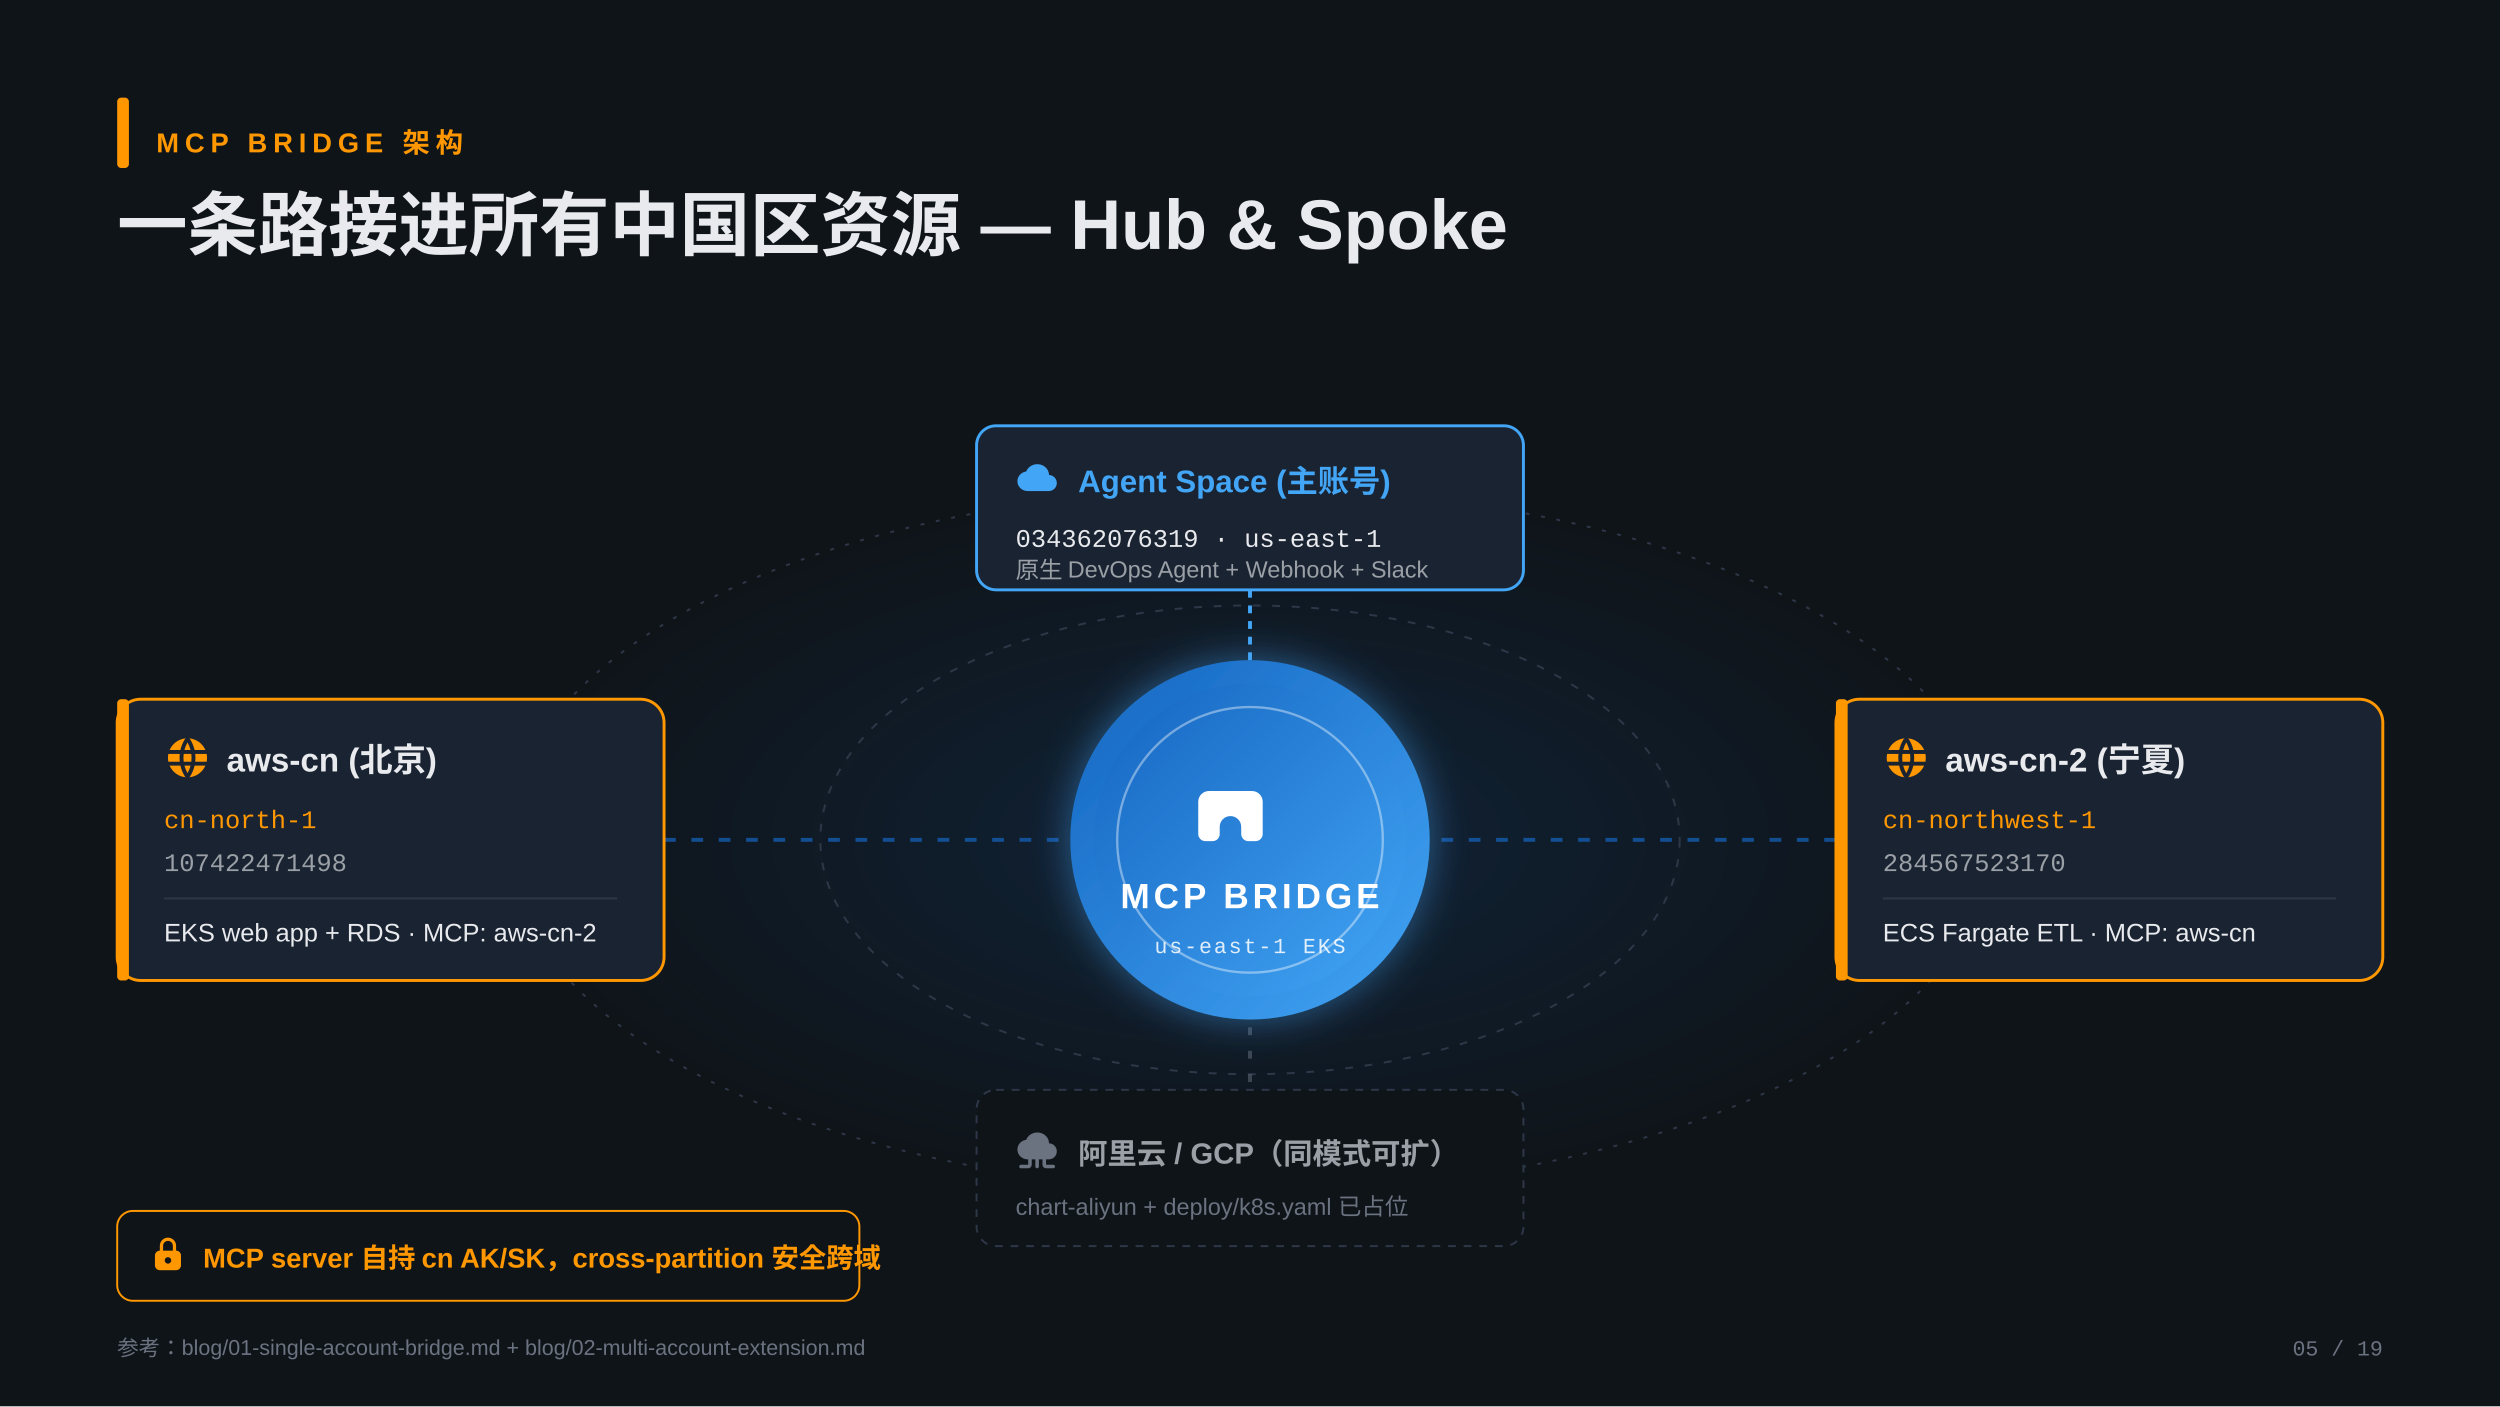
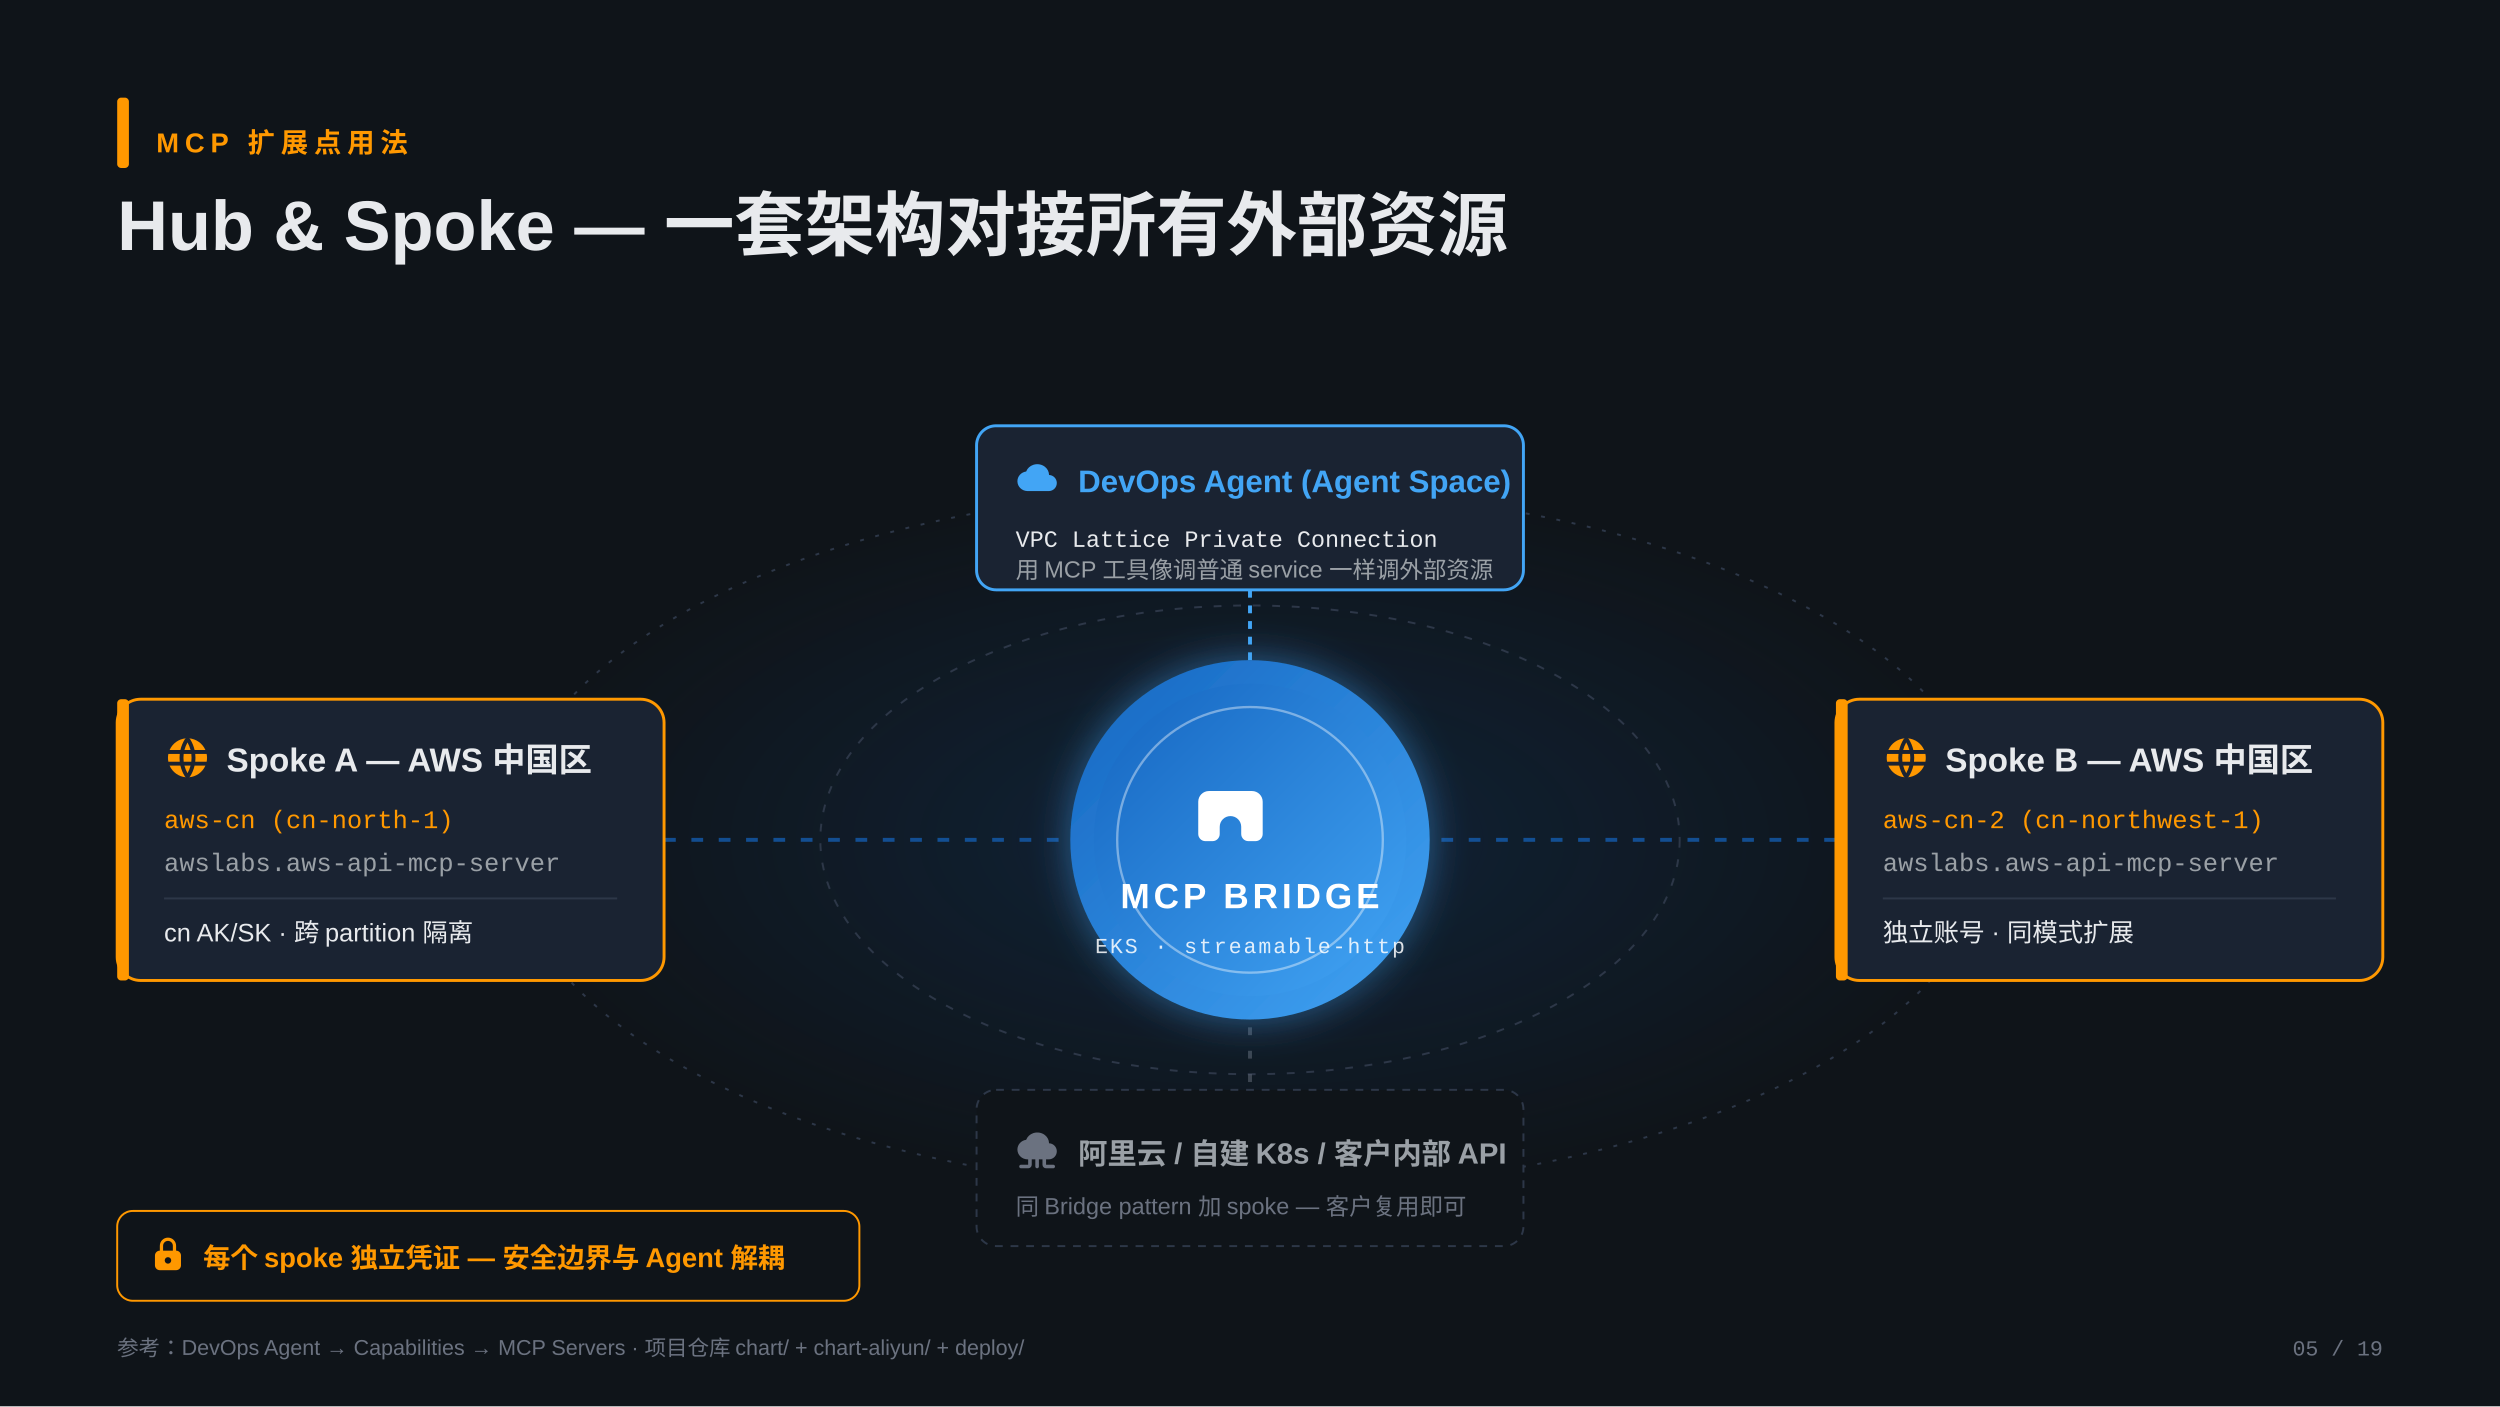
<svg xmlns="http://www.w3.org/2000/svg" viewBox="0 0 1280 720" width="1280" height="720">
  <defs>
    <linearGradient id="hubGrad" x1="0%" y1="0%" x2="100%" y2="100%">
      <stop offset="0%" stop-color="#1565C0" />
      <stop offset="100%" stop-color="#42A5F5" />
    </linearGradient>
    <radialGradient id="hubBgGlow" cx="50%" cy="50%" r="50%">
      <stop offset="0%" stop-color="#1565C0" stop-opacity="0.18" />
      <stop offset="100%" stop-color="#1565C0" stop-opacity="0" />
    </radialGradient>
    <filter id="hubGlowFilter" x="-30%" y="-30%" width="160%" height="160%">
      <feGaussianBlur in="SourceAlpha" stdDeviation="10" />
      <feOffset dx="0" dy="0" result="ob" />
      <feFlood flood-color="#42A5F5" flood-opacity="0.5" />
      <feComposite in2="ob" operator="in" />
      <feMerge>
        <feMergeNode />
        <feMergeNode in="SourceGraphic" />
      </feMerge>
    </filter>
  </defs>
  <g id="bg-base">
    <rect width="1280" height="720" fill="#0F1419" />
  </g>
  <g id="page-header">
    <path fill="#FF9800" d="M62,50 H64 A2,2 0 0 1 66,52 V84 A2,2 0 0 1 64,86 H62 A2,2 0 0 1 60,84 V52 A2,2 0 0 1 62,50 Z" />
-     <text x="80" y="78" font-family="&quot;Microsoft YaHei&quot;, &quot;PingFang SC&quot;, Arial, sans-serif" font-size="14" font-weight="600" fill="#FF9800" letter-spacing="3">MCP BRIDGE 架构</text>
-     <text x="60" y="128" font-family="SimHei, &quot;Microsoft YaHei&quot;, Arial, sans-serif" font-size="36" font-weight="800" fill="#E8EAED">一条路接进所有中国区资源 — Hub &amp; Spoke</text>
+     <text x="80" y="78" font-family="&quot;Microsoft YaHei&quot;, &quot;PingFang SC&quot;, Arial, sans-serif" font-size="14" font-weight="600" fill="#FF9800" letter-spacing="3">MCP 扩展点用法</text>
+     <text x="60" y="128" font-family="SimHei, &quot;Microsoft YaHei&quot;, Arial, sans-serif" font-size="36" font-weight="800" fill="#E8EAED">Hub &amp; Spoke — 一套架构对接所有外部资源</text>
  </g>
  <g id="bg-orbits">
    <ellipse cx="640" cy="430" rx="380" ry="180" fill="url(#hubBgGlow)" />
    <ellipse cx="640" cy="430" rx="220" ry="120" fill="none" stroke="#2D3748" stroke-width="1" stroke-dasharray="4 6" />
    <ellipse cx="640" cy="430" rx="380" ry="180" fill="none" stroke="#2D3748" stroke-width="1" stroke-dasharray="2 6" />
  </g>
  <g id="connections">
    <line x1="640" y1="430" x2="200" y2="430" stroke="#1565C0" stroke-width="2" stroke-dasharray="6 8" stroke-opacity="0.7" />
    <line x1="640" y1="430" x2="1080" y2="430" stroke="#1565C0" stroke-width="2" stroke-dasharray="6 8" stroke-opacity="0.7" />
    <line x1="640" y1="430" x2="640" y2="600" stroke="#6B7280" stroke-width="2" stroke-dasharray="4 8" stroke-opacity="0.5" />
  </g>
  <g id="hub">
    <circle cx="640" cy="430" r="92" fill="url(#hubGrad)" filter="url(#hubGlowFilter)" />
    <circle cx="640" cy="430" r="80" fill="url(#hubGrad)" />
    <circle cx="640" cy="430" r="68" fill="none" stroke="#FFFFFF" stroke-width="1.2" stroke-opacity="0.4" />
    <g transform="translate(608.0, 394.0) scale(1.833333)" fill="#FFFFFF">
      <path d="M18 6a3 3 0 0 1 3 3v9a2 2 0 0 1 -2 2h-2a2 2 0 0 1 -2 -2v-2a3 3 0 0 0 -6 0v2a2 2 0 0 1 -2 2h-2a2 2 0 0 1 -2 -2v-9a3 3 0 0 1 3 -3z" />
    </g>
    <text x="640" y="465" text-anchor="middle" font-family="SimHei, &quot;Microsoft YaHei&quot;, Arial, sans-serif" font-size="18" font-weight="900" fill="#FFFFFF" letter-spacing="2">MCP BRIDGE</text>
-     <text x="640" y="488" text-anchor="middle" font-family="Consolas, &quot;Courier New&quot;, monospace" font-size="11" fill="#FFFFFF" fill-opacity="0.85" letter-spacing="1">us-east-1 EKS</text>
+     <text x="640" y="488" text-anchor="middle" font-family="Consolas, &quot;Courier New&quot;, monospace" font-size="11" fill="#FFFFFF" fill-opacity="0.85" letter-spacing="1">EKS · streamable-http</text>
  </g>
  <g id="hub-label-top">
    <path fill="#1A2332" stroke="#42A5F5" stroke-width="1.5" d="M510,218 H770 A10,10 0 0 1 780,228 V292 A10,10 0 0 1 770,302 H510 A10,10 0 0 1 500,292 V228 A10,10 0 0 1 510,218 Z" />
    <g transform="translate(520.0, 234.0) scale(0.9166667)" fill="#42A5F5">
      <path d="M10.04 4.305c2.195 -.667 4.615 -.224 6.36 1.176c1.386 1.108 2.188 2.686 2.252 4.34l.003 .212l.091 .003c2.3 .107 4.143 1.961 4.25 4.27l.004 .211c0 2.407 -1.885 4.372 -4.255 4.482l-.21 .005h-11.878l-.222 -.008c-2.94 -.11 -5.317 -2.399 -5.43 -5.263l-.005 -.216c0 -2.747 2.08 -5.01 4.784 -5.417l.114 -.016l.07 -.181c.663 -1.62 2.056 -2.906 3.829 -3.518l.244 -.08z" />
    </g>
-     <text x="552" y="252" font-family="SimHei, &quot;Microsoft YaHei&quot;, Arial, sans-serif" font-size="16" font-weight="700" fill="#42A5F5">Agent Space (主账号)</text>
-     <text x="520" y="280" font-family="Consolas, &quot;Courier New&quot;, monospace" font-size="13" fill="#E8EAED">034362076319 · us-east-1</text>
-     <text x="520" y="296" font-family="&quot;Microsoft YaHei&quot;, &quot;PingFang SC&quot;, Arial, sans-serif" font-size="12" fill="#9AA0A6">原生 DevOps Agent + Webhook + Slack</text>
+     <text x="552" y="252" font-family="SimHei, &quot;Microsoft YaHei&quot;, Arial, sans-serif" font-size="16" font-weight="700" fill="#42A5F5">DevOps Agent (Agent Space)</text>
+     <text x="520" y="280" font-family="Consolas, &quot;Courier New&quot;, monospace" font-size="12" fill="#E8EAED">VPC Lattice Private Connection</text>
+     <text x="520" y="296" font-family="&quot;Microsoft YaHei&quot;, &quot;PingFang SC&quot;, Arial, sans-serif" font-size="12" fill="#9AA0A6">用 MCP 工具像调普通 service 一样调外部资源</text>
  </g>
  <line x1="640" y1="302" x2="640" y2="338" stroke="#42A5F5" stroke-width="2" stroke-dasharray="4 4" />
  <g id="spoke-bjs1">
    <path fill="#1A2332" stroke="#FF9800" stroke-width="1.5" d="M72,358 H328 A12,12 0 0 1 340,370 V490 A12,12 0 0 1 328,502 H72 A12,12 0 0 1 60,490 V370 A12,12 0 0 1 72,358 Z" />
    <path fill="#FF9800" d="M62,358 H64 A2,2 0 0 1 66,360 V500 A2,2 0 0 1 64,502 H62 A2,2 0 0 1 60,500 V360 A2,2 0 0 1 62,358 Z" />
    <g transform="translate(84.0, 376.0)" fill="#FF9800">
      <path d="M21.165 16a10 10 0 0 1 -8.434 5.973a1 1 0 0 0 .617 -.444a18 18 0 0 0 2.28 -5.528z" />
      <path d="M8.372 16a18 18 0 0 0 2.28 5.53a1 1 0 0 0 .616 .443a10 10 0 0 1 -8.433 -5.973z" />
      <path d="M13.57 16a16 16 0 0 1 -1.57 3.884a16 16 0 0 1 -1.57 -3.884" />
      <path d="M8.034 10a18 18 0 0 0 0 4h-5.832a10 10 0 0 1 -.002 -4z" />
      <path d="M13.952 10a16 16 0 0 1 0 4h-3.904a16 16 0 0 1 0 -4z" />
      <path d="M21.8 10a10.05 10.05 0 0 1 -.002 4h-5.832c.149 -1.329 .149 -2.67 0 -4z" />
      <path d="M11.267 2.027a1 1 0 0 0 -.615 .444a18 18 0 0 0 -2.28 5.529h-5.54a10.01 10.01 0 0 1 8.334 -5.967z" />
      <path d="M12 4.116a16 16 0 0 1 1.57 3.885h-3.14c.34 -1.317 .85 -2.6 1.53 -3.817z" />
      <path d="M12.733 2.026a10.01 10.01 0 0 1 8.435 5.974h-5.54a18 18 0 0 0 -2.28 -5.53a1 1 0 0 0 -.517 -.414z" />
    </g>
-     <text x="116" y="395" font-family="SimHei, &quot;Microsoft YaHei&quot;, Arial, sans-serif" font-size="17" font-weight="700" fill="#E8EAED">aws-cn (北京)</text>
-     <text x="84" y="424" font-family="Consolas, &quot;Courier New&quot;, monospace" font-size="13" fill="#FF9800">cn-north-1</text>
-     <text x="84" y="446" font-family="Consolas, &quot;Courier New&quot;, monospace" font-size="13" fill="#9AA0A6">107422471498</text>
+     <text x="116" y="395" font-family="SimHei, &quot;Microsoft YaHei&quot;, Arial, sans-serif" font-size="17" font-weight="700" fill="#E8EAED">Spoke A — AWS 中国区</text>
+     <text x="84" y="424" font-family="Consolas, &quot;Courier New&quot;, monospace" font-size="13" fill="#FF9800">aws-cn (cn-north-1)</text>
+     <text x="84" y="446" font-family="Consolas, &quot;Courier New&quot;, monospace" font-size="13" fill="#9AA0A6">awslabs.aws-api-mcp-server</text>
    <line x1="84" y1="460" x2="316" y2="460" stroke="#2D3748" stroke-width="1" />
-     <text x="84" y="482" font-family="&quot;Microsoft YaHei&quot;, &quot;PingFang SC&quot;, Arial, sans-serif" font-size="13" fill="#E8EAED">EKS web app + RDS · MCP: aws-cn-2</text>
+     <text x="84" y="482" font-family="&quot;Microsoft YaHei&quot;, &quot;PingFang SC&quot;, Arial, sans-serif" font-size="13" fill="#E8EAED">cn AK/SK · 跨 partition 隔离</text>
  </g>
  <g id="spoke-china">
    <path fill="#1A2332" stroke="#FF9800" stroke-width="1.5" d="M952,358 H1208 A12,12 0 0 1 1220,370 V490 A12,12 0 0 1 1208,502 H952 A12,12 0 0 1 940,490 V370 A12,12 0 0 1 952,358 Z" />
    <path fill="#FF9800" d="M942,358 H944 A2,2 0 0 1 946,360 V500 A2,2 0 0 1 944,502 H942 A2,2 0 0 1 940,500 V360 A2,2 0 0 1 942,358 Z" />
    <g transform="translate(964.0, 376.0)" fill="#FF9800">
      <path d="M21.165 16a10 10 0 0 1 -8.434 5.973a1 1 0 0 0 .617 -.444a18 18 0 0 0 2.28 -5.528z" />
      <path d="M8.372 16a18 18 0 0 0 2.28 5.53a1 1 0 0 0 .616 .443a10 10 0 0 1 -8.433 -5.973z" />
      <path d="M13.57 16a16 16 0 0 1 -1.57 3.884a16 16 0 0 1 -1.57 -3.884" />
      <path d="M8.034 10a18 18 0 0 0 0 4h-5.832a10 10 0 0 1 -.002 -4z" />
      <path d="M13.952 10a16 16 0 0 1 0 4h-3.904a16 16 0 0 1 0 -4z" />
      <path d="M21.8 10a10.05 10.05 0 0 1 -.002 4h-5.832c.149 -1.329 .149 -2.67 0 -4z" />
      <path d="M11.267 2.027a1 1 0 0 0 -.615 .444a18 18 0 0 0 -2.28 5.529h-5.54a10.01 10.01 0 0 1 8.334 -5.967z" />
      <path d="M12 4.116a16 16 0 0 1 1.57 3.885h-3.14c.34 -1.317 .85 -2.6 1.53 -3.817z" />
      <path d="M12.733 2.026a10.01 10.01 0 0 1 8.435 5.974h-5.54a18 18 0 0 0 -2.28 -5.53a1 1 0 0 0 -.517 -.414z" />
    </g>
-     <text x="996" y="395" font-family="SimHei, &quot;Microsoft YaHei&quot;, Arial, sans-serif" font-size="17" font-weight="700" fill="#E8EAED">aws-cn-2 (宁夏)</text>
-     <text x="964" y="424" font-family="Consolas, &quot;Courier New&quot;, monospace" font-size="13" fill="#FF9800">cn-northwest-1</text>
-     <text x="964" y="446" font-family="Consolas, &quot;Courier New&quot;, monospace" font-size="13" fill="#9AA0A6">284567523170</text>
+     <text x="996" y="395" font-family="SimHei, &quot;Microsoft YaHei&quot;, Arial, sans-serif" font-size="17" font-weight="700" fill="#E8EAED">Spoke B — AWS 中国区</text>
+     <text x="964" y="424" font-family="Consolas, &quot;Courier New&quot;, monospace" font-size="13" fill="#FF9800">aws-cn-2 (cn-northwest-1)</text>
+     <text x="964" y="446" font-family="Consolas, &quot;Courier New&quot;, monospace" font-size="13" fill="#9AA0A6">awslabs.aws-api-mcp-server</text>
    <line x1="964" y1="460" x2="1196" y2="460" stroke="#2D3748" stroke-width="1" />
-     <text x="964" y="482" font-family="&quot;Microsoft YaHei&quot;, &quot;PingFang SC&quot;, Arial, sans-serif" font-size="13" fill="#E8EAED">ECS Fargate ETL · MCP: aws-cn</text>
+     <text x="964" y="482" font-family="&quot;Microsoft YaHei&quot;, &quot;PingFang SC&quot;, Arial, sans-serif" font-size="13" fill="#E8EAED">独立账号 · 同模式扩展</text>
  </g>
  <g id="spoke-other">
    <path fill="#0F1419" stroke="#2D3748" stroke-width="1" stroke-dasharray="4 4" d="M510,558 H770 A10,10 0 0 1 780,568 V628 A10,10 0 0 1 770,638 H510 A10,10 0 0 1 500,628 V568 A10,10 0 0 1 510,558 Z" />
    <g transform="translate(520.0, 578.0) scale(0.9166667)" fill="#6B7280">
      <path d="M9 20a2 2 0 0 1 -2 2h-4a1 1 0 0 1 0 -2h4v-2.997l-.343 .001a1 1 0 0 1 -.117 -.007l-.105 -.001c-2.94 -.11 -5.317 -2.399 -5.43 -5.263l-.005 -.216c0 -2.747 2.08 -5.01 4.784 -5.417l.114 -.016l.07 -.181c.663 -1.62 2.056 -2.906 3.829 -3.518l.244 -.08c2.194 -.667 4.614 -.224 6.36 1.176c1.385 1.108 2.187 2.686 2.25 4.34l.004 .212l.091 .003c2.3 .107 4.143 1.961 4.25 4.27l.004 .211c0 2.478 -1.997 4.487 -4.465 4.487h-1.535v2.996h4a1 1 0 0 1 0 2h-4a2 2 0 0 1 -2 -2v-2.997h-2v3.997a1 1 0 0 1 -2 0v-3.997h-2z" />
    </g>
-     <text x="552" y="596" font-family="SimHei, &quot;Microsoft YaHei&quot;, Arial, sans-serif" font-size="15" font-weight="700" fill="#9AA0A6">阿里云 / GCP（同模式可扩）</text>
-     <text x="520" y="622" font-family="&quot;Microsoft YaHei&quot;, &quot;PingFang SC&quot;, Arial, sans-serif" font-size="12" fill="#6B7280">chart-aliyun + deploy/k8s.yaml 已占位</text>
+     <text x="552" y="596" font-family="SimHei, &quot;Microsoft YaHei&quot;, Arial, sans-serif" font-size="15" font-weight="700" fill="#9AA0A6">阿里云 / 自建 K8s / 客户内部 API</text>
+     <text x="520" y="622" font-family="&quot;Microsoft YaHei&quot;, &quot;PingFang SC&quot;, Arial, sans-serif" font-size="12" fill="#6B7280">同 Bridge pattern 加 spoke — 客户复用即可</text>
  </g>
  <g id="key-fact">
    <path fill="#0F1419" stroke="#FF9800" stroke-width="1" d="M68,620 H432 A8,8 0 0 1 440,628 V658 A8,8 0 0 1 432,666 H68 A8,8 0 0 1 60,658 V628 A8,8 0 0 1 68,620 Z" />
    <g transform="translate(76.0, 632.0) scale(0.8333333)" fill="#FF9800">
      <path d="M12 2a5 5 0 0 1 5 5v3a3 3 0 0 1 3 3v6a3 3 0 0 1 -3 3h-10a3 3 0 0 1 -3 -3v-6a3 3 0 0 1 3 -3v-3a5 5 0 0 1 5 -5m0 12a2 2 0 0 0 -1.995 1.85l-.005 .15a2 2 0 1 0 2 -2m0 -10a3 3 0 0 0 -3 3v3h6v-3a3 3 0 0 0 -3 -3" />
    </g>
-     <text x="104" y="649" font-family="&quot;Microsoft YaHei&quot;, &quot;PingFang SC&quot;, Arial, sans-serif" font-size="14" font-weight="700" fill="#FF9800">MCP server 自持 cn AK/SK，cross-partition 安全跨域</text>
+     <text x="104" y="649" font-family="&quot;Microsoft YaHei&quot;, &quot;PingFang SC&quot;, Arial, sans-serif" font-size="14" font-weight="700" fill="#FF9800">每个 spoke 独立凭证 — 安全边界与 Agent 解耦</text>
  </g>
  <g id="page-footer">
-     <text x="60" y="694" font-family="&quot;Microsoft YaHei&quot;, &quot;PingFang SC&quot;, Arial, sans-serif" font-size="11" fill="#6B7280">参考：blog/01-single-account-bridge.md + blog/02-multi-account-extension.md</text>
+     <text x="60" y="694" font-family="&quot;Microsoft YaHei&quot;, &quot;PingFang SC&quot;, Arial, sans-serif" font-size="11" fill="#6B7280">参考：DevOps Agent → Capabilities → MCP Servers · 项目仓库 chart/ + chart-aliyun/ + deploy/</text>
    <text x="1220" y="694" text-anchor="end" font-family="Consolas, &quot;Courier New&quot;, monospace" font-size="11" fill="#6B7280">05 / 19</text>
  </g>
</svg>
